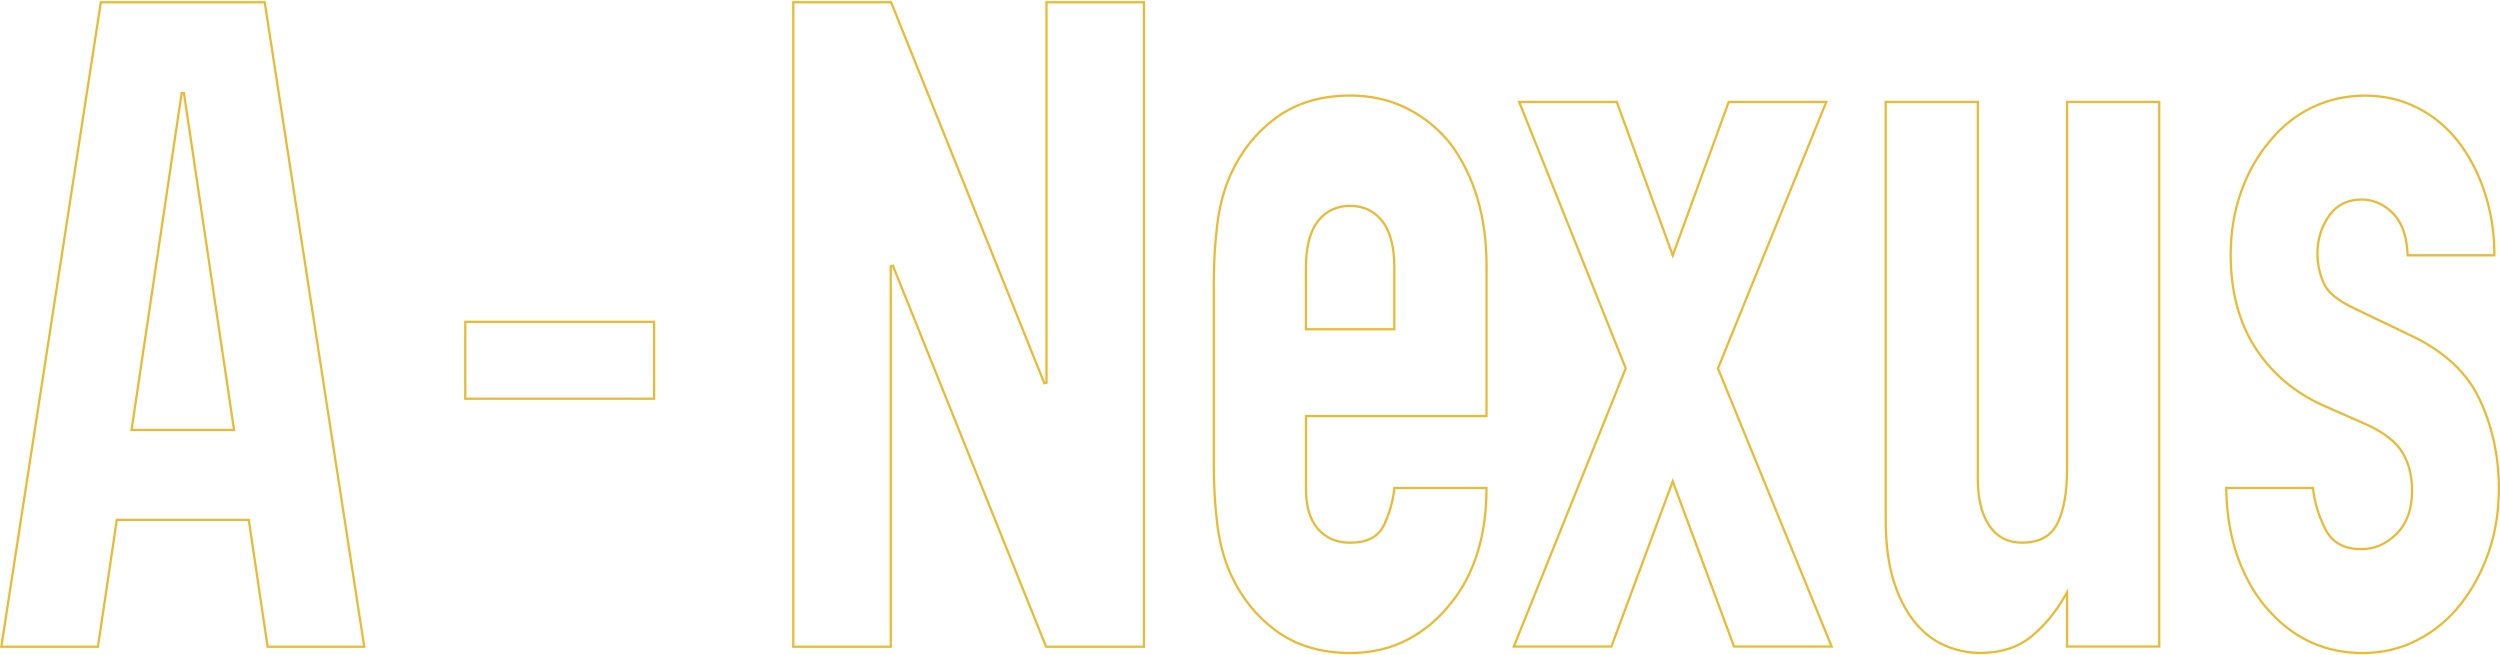
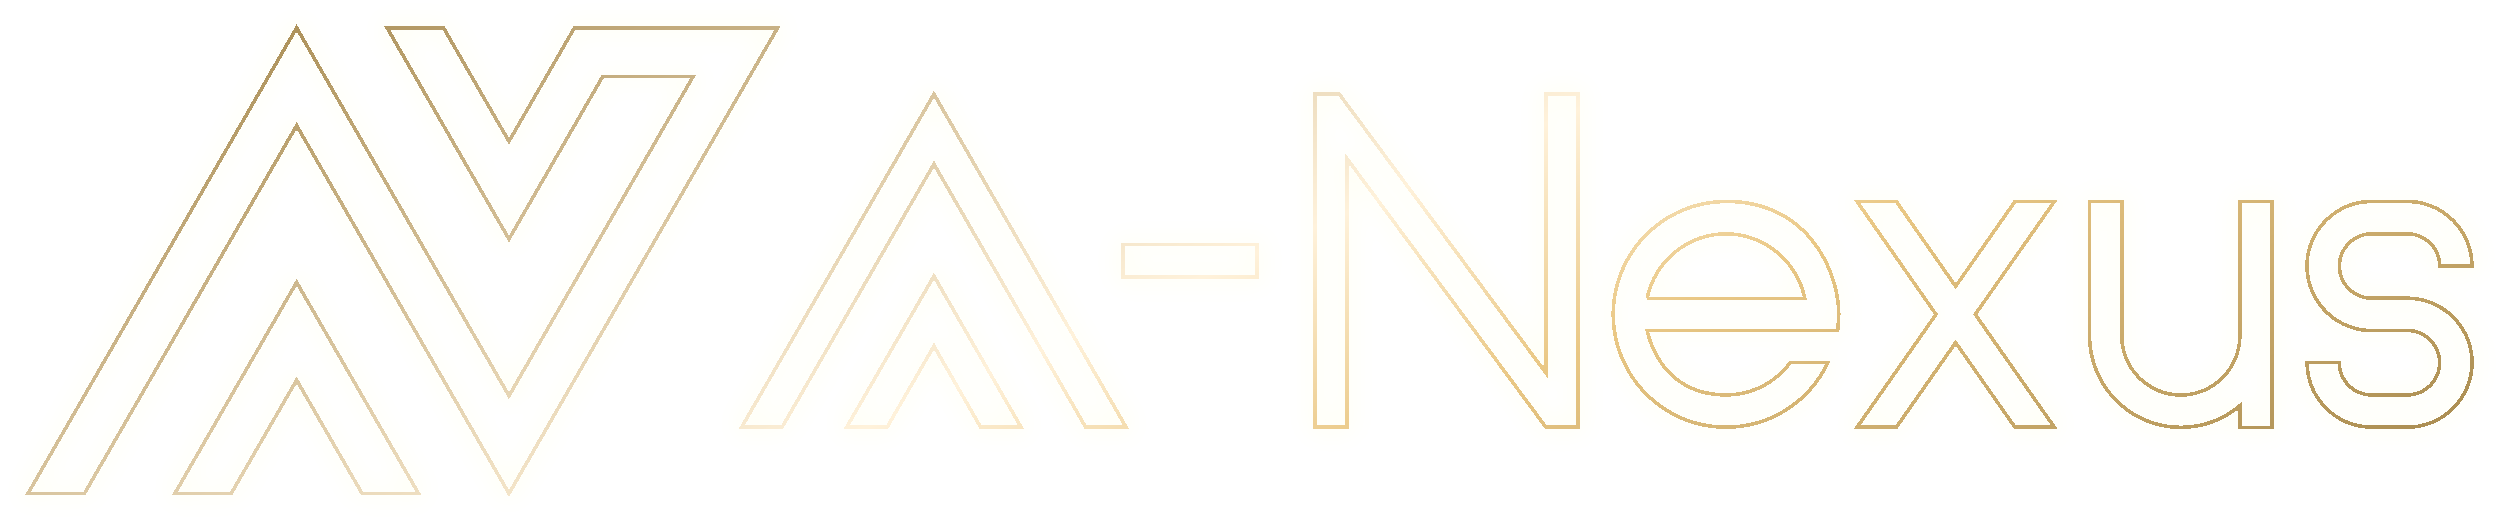
- <svg xmlns="http://www.w3.org/2000/svg" width="1100" height="288" viewBox="0 0 1100 288" fill="none">
-   <path d="M116.479 0.995L160.266 284.568H117.75L109.525 229.163L109.462 228.736H51.387L51.324 229.163L43.099 284.568H0.581L44.37 0.995H116.479ZM57.967 188.606L57.882 189.18H102.982L102.897 188.606L80.927 40.946H79.938L57.967 188.606Z" stroke="#EABA35" />
-   <path d="M287.81 141.598V175.432H204.721V141.598H287.81Z" stroke="#EABA35" />
-   <path d="M392.094 0.995L459.492 168.604L460.456 168.417V0.995H503.346V284.568H460.294L392.896 116.959L391.932 117.146V284.568H349.043V0.995H392.094Z" stroke="#EABA35" />
-   <path d="M594.065 42.039C602.946 42.039 611.133 43.835 618.424 47.379L619.126 47.728L619.129 47.729L619.158 47.743C626.616 51.522 633.048 56.77 638.288 63.362H638.289C648.745 77.501 654.069 95.459 654.069 116.815V183.076H574.642V215.414C574.642 222.596 576.274 228.309 579.569 232.341L579.893 232.726C583.376 236.748 588.162 238.782 594.078 238.782C597.81 238.782 600.921 238.149 603.417 236.836C605.765 235.601 607.544 233.778 608.776 231.37L609.015 230.881V230.88C611.311 225.923 612.796 220.896 613.404 215.905L613.513 214.906L613.514 214.903L613.531 214.715H654.054V214.929C654.054 235.653 648.772 252.62 638.389 265.41L637.891 266.016L637.884 266.025C632.817 272.393 626.669 277.535 619.634 281.275L618.951 281.632C611.616 285.406 603.247 287.319 594.078 287.319C581.872 287.319 571.329 284.325 562.725 278.423L561.899 277.843L561.898 277.842L561.081 277.248C552.981 271.252 546.572 263.345 542.022 253.727L541.573 252.76V252.758L541.043 251.57C538.621 245.966 536.875 239.571 535.858 232.514L535.651 230.992V230.991L535.461 229.456C534.541 221.726 534.074 213.203 534.074 204.073V125.284C534.074 116.168 534.541 107.633 535.461 99.902L535.651 98.367C536.629 90.705 538.448 83.792 541.043 77.788L541.573 76.6V76.599C546.147 66.556 552.698 58.333 561.081 52.112L561.898 51.516C570.665 45.23 581.479 42.039 594.065 42.039ZM594.05 90.589C588.328 90.589 583.653 92.714 580.205 96.925L579.875 97.339C576.358 101.879 574.613 108.766 574.613 117.729V144.882H613.501V117.729C613.501 109.046 611.863 102.311 608.563 97.772L608.239 97.339H608.238C604.762 92.869 599.972 90.589 594.065 90.589H594.05Z" stroke="#EABA35" />
-   <path d="M711.39 44.867L735.537 111.086L736.007 112.374L736.477 111.086L760.624 44.867H803.565L803.448 45.164L755.976 161.891L755.899 162.08L755.976 162.269L805.925 284.476H762.981L762.929 284.333L762.928 284.331L736.476 213.027L736.007 211.763L735.538 213.027L709.021 284.476H666.085L715.249 162.266L715.324 162.08L715.25 161.894L668.44 44.867H711.39Z" stroke="#EABA35" />
-   <path d="M870.241 44.867V210.687C870.241 219.099 871.828 225.887 875.001 230.847L875.312 231.322H875.313C878.701 236.321 883.428 238.769 889.679 238.769C893.422 238.769 896.587 238.098 899.182 236.706C901.784 235.311 903.782 233.208 905.211 230.397L905.21 230.396C908.093 224.75 909.517 216.516 909.517 205.959V44.867H950.057V284.476H909.517V260.605L908.584 262.231C904.629 269.119 899.888 274.919 894.483 279.495L893.958 279.934C888.058 284.803 880.419 287.29 871.216 287.29C866.553 287.29 861.81 286.387 857.126 284.586L856.189 284.214L856.188 284.213L855.723 284.019C850.921 281.962 846.56 278.599 842.733 274.015H842.734C839.05 269.599 836.015 263.941 833.709 257.157L833.257 255.785L833.04 255.091C830.833 247.863 829.703 238.958 829.703 228.599V44.867H870.241Z" stroke="#EABA35" />
-   <path d="M1040.69 42.068C1048.8 42.068 1056.44 43.822 1063.4 47.285V47.286C1070.12 50.643 1076.01 55.382 1080.89 61.39L1081.36 61.975C1086.18 68.069 1090.05 75.341 1092.92 83.642L1093.19 84.449C1096.07 93.093 1097.53 102.395 1097.53 112.115V112.33H1059.34L1059.33 112.123C1059.08 104.348 1057.07 98.316 1053.28 94.252L1052.91 93.866V93.865L1052.54 93.495C1048.63 89.727 1044.11 87.79 1039.11 87.79C1033.14 87.79 1028.4 90.068 1025.07 94.561L1024.75 95.002C1021.38 99.819 1019.67 105.42 1019.67 111.629C1019.67 115.714 1020.48 119.781 1022.07 123.724L1022.4 124.511C1024.23 128.743 1029.01 132.565 1036.43 135.948V135.949L1060.04 147.275L1060.05 147.278C1074.98 154.182 1085.38 163.75 1091.01 175.675V175.676L1091.02 175.688L1091.03 175.716C1096.64 187.655 1099.5 200.847 1099.5 214.958C1099.5 224.991 1097.98 234.448 1094.97 243.088C1092.05 251.441 1088.05 258.948 1083.04 265.404L1082.55 266.025C1077.47 272.407 1071.34 277.55 1064.29 281.289L1063.61 281.646L1063.61 281.647C1056.28 285.422 1048.17 287.333 1039.52 287.333C1023.54 287.333 1009.92 281.317 998.991 269.429L998.474 268.859L998.469 268.853L997.956 268.292C992.862 262.625 988.638 255.547 985.385 247.226L985.062 246.39V246.389L984.747 245.545C981.642 237.062 979.899 227.161 979.551 216.06L979.521 214.946V214.729H1017.7L1017.72 214.915V214.916C1018.44 221.065 1020.17 226.863 1022.85 232.189L1023.39 233.248C1024.89 236.056 1026.93 238.159 1029.56 239.556C1032.19 240.95 1035.37 241.625 1039.12 241.625C1044.64 241.625 1049.67 239.473 1054.08 235.266L1054.5 234.852C1059.05 230.335 1061.32 223.937 1061.32 215.901C1061.32 209.589 1059.97 204.061 1057.28 199.469L1057.02 199.028L1057.02 199.027L1056.74 198.59C1053.91 194.242 1048.96 190.404 1042.08 187.17L1041.38 186.849L1041.38 186.847L1022.13 178.364H1022.13C1009.95 172.879 1000.16 164.71 993.025 154.075L992.344 153.039L992.343 153.038C985.164 141.921 981.503 128.15 981.503 112.115C981.503 102.383 982.992 93.206 985.939 84.788L986.229 83.975C989.259 75.613 993.465 68.258 998.727 62.087L999.239 61.495L999.247 61.485C1004.31 55.407 1010.34 50.65 1017.13 47.363L1017.8 47.049L1017.8 47.048C1024.87 43.739 1032.57 42.068 1040.69 42.068Z" stroke="#EABA35" />
+ <svg xmlns="http://www.w3.org/2000/svg" width="1049" height="219" viewBox="0 0 1049 219" fill="none">
+   <g filter="url(#filter0_d_413_1029)">
+     <path d="M73.352 207.082H96.983L124.462 159.461L151.94 207.082H175.625L124.462 118.457L73.352 207.082Z" stroke="url(#paint0_linear_413_1029)" stroke-width="1.5" shape-rendering="crispEdges" />
+     <path d="M241.042 11.662L213.564 59.283L186.085 11.662H162.4L213.564 100.287L252.858 32.164H290.797L213.564 166.078L124.462 11.662L11.729 207.082H35.413L124.462 52.666L213.564 207.082L326.297 11.662H241.042Z" stroke="url(#paint1_linear_413_1029)" stroke-width="1.5" shape-rendering="crispEdges" />
+     <path d="M355.238 179.258H372.203L391.877 145.196L411.496 179.258H428.461L391.877 115.854L355.238 179.258Z" stroke="url(#paint2_linear_413_1029)" stroke-width="1.5" shape-rendering="crispEdges" />
+     <path d="M311.175 179.258H328.139L391.877 68.829L455.56 179.258H472.524L391.877 39.486L311.175 179.258Z" stroke="url(#paint3_linear_413_1029)" stroke-width="1.5" shape-rendering="crispEdges" />
+     <path d="M939.823 140.966C939.823 154.634 928.712 165.753 915.054 165.753C901.396 165.753 890.285 154.634 890.285 140.966V84.613H876.79V140.966C876.79 162.119 893.971 179.312 915.108 179.312C924.214 179.312 932.994 176.058 939.877 170.2V179.312H953.372V84.558H939.877V140.912L939.823 140.966Z" stroke="url(#paint4_linear_413_1029)" stroke-width="1.5" shape-rendering="crispEdges" />
+     <path d="M648.669 156.532L561.951 39.486H551.762V179.258H565.312V66.714L648.669 179.258H662.164V39.486H648.669V156.532Z" stroke="url(#paint5_linear_413_1029)" stroke-width="1.5" shape-rendering="crispEdges" />
+     <path d="M724.221 84.558C698.152 84.558 676.906 105.82 676.906 131.908C676.906 157.997 698.152 179.258 724.221 179.258C742.757 179.258 759.179 168.627 766.93 152.193H751.158C744.871 160.6 735.061 165.698 724.221 165.698C696.797 165.698 691.54 140.695 691.16 138.634H771.103C771.103 138.634 771.537 133.481 771.537 131.854C771.537 114.932 759.559 84.504 724.221 84.504V84.558ZM691.16 125.183C694.304 109.562 708.124 98.118 724.221 98.118C740.318 98.118 754.139 109.562 757.282 125.183H691.106H691.16Z" stroke="url(#paint6_linear_413_1029)" stroke-width="1.5" shape-rendering="crispEdges" />
+     <path d="M527.481 102.62H471.223V116.125H527.481V102.62Z" stroke="url(#paint7_linear_413_1029)" stroke-width="1.5" shape-rendering="crispEdges" />
+     <path d="M845.463 84.558L820.586 120.138L795.709 84.558H779.233L812.348 131.908L779.233 179.258H795.709L820.586 143.732L845.463 179.258H861.994L828.824 131.908L861.994 84.558H845.463Z" stroke="url(#paint8_linear_413_1029)" stroke-width="1.5" shape-rendering="crispEdges" />
+     <path d="M1025.73 130.064C1021.17 126.864 1015.81 125.128 1010.23 125.128H995.105C987.626 125.128 981.61 119.054 981.61 111.623C981.61 104.192 987.68 98.118 995.105 98.118H1010.23C1017.71 98.118 1023.72 104.192 1023.72 111.623H1037.22C1037.22 96.708 1025.08 84.558 1010.17 84.558H995.051C980.146 84.558 968.006 96.708 968.006 111.623C968.006 120.41 972.342 128.654 979.55 133.752C984.157 136.952 989.468 138.688 995.051 138.688H1010.17C1017.65 138.688 1023.67 144.763 1023.67 152.193C1023.67 159.624 1017.6 165.698 1010.17 165.698H995.051C987.572 165.698 981.556 159.624 981.556 152.139H968.06C968.06 167.054 980.201 179.204 995.105 179.204H1010.23C1025.13 179.204 1037.27 167.054 1037.27 152.139C1037.27 143.352 1032.94 135.054 1025.73 130.01V130.064Z" stroke="url(#paint9_linear_413_1029)" stroke-width="1.5" shape-rendering="crispEdges" />
+   </g>
+   <defs>
+     <filter id="filter0_d_413_1029" x="0.43" y="0.162" width="1047.59" height="218.421" filterUnits="userSpaceOnUse" color-interpolation-filters="sRGB">
+       <feFlood flood-opacity="0" result="BackgroundImageFix" />
+       <feColorMatrix in="SourceAlpha" type="matrix" values="0 0 0 0 0 0 0 0 0 0 0 0 0 0 0 0 0 0 127 0" result="hardAlpha" />
+       <feOffset />
+       <feGaussianBlur stdDeviation="5" />
+       <feComposite in2="hardAlpha" operator="out" />
+       <feColorMatrix type="matrix" values="0 0 0 0 1 0 0 0 0 1 0 0 0 0 0.858 0 0 0 1 0" />
+       <feBlend mode="normal" in2="BackgroundImageFix" result="effect1_dropShadow_413_1029" />
+       <feBlend mode="normal" in="SourceGraphic" in2="effect1_dropShadow_413_1029" result="shape" />
+     </filter>
+     <linearGradient id="paint0_linear_413_1029" x1="1037.27" y1="207.082" x2="802.151" y2="-320.366" gradientUnits="userSpaceOnUse">
+       <stop offset="0.021" stop-color="#A5884D" />
+       <stop offset="0.361" stop-color="#EAC885" />
+       <stop offset="0.519" stop-color="#FFF2DB" />
+       <stop offset="1" stop-color="#A5884D" />
+     </linearGradient>
+     <linearGradient id="paint1_linear_413_1029" x1="1037.27" y1="207.082" x2="802.151" y2="-320.366" gradientUnits="userSpaceOnUse">
+       <stop offset="0.021" stop-color="#A5884D" />
+       <stop offset="0.361" stop-color="#EAC885" />
+       <stop offset="0.519" stop-color="#FFF2DB" />
+       <stop offset="1" stop-color="#A5884D" />
+     </linearGradient>
+     <linearGradient id="paint2_linear_413_1029" x1="1037.27" y1="207.082" x2="802.151" y2="-320.366" gradientUnits="userSpaceOnUse">
+       <stop offset="0.021" stop-color="#A5884D" />
+       <stop offset="0.361" stop-color="#EAC885" />
+       <stop offset="0.519" stop-color="#FFF2DB" />
+       <stop offset="1" stop-color="#A5884D" />
+     </linearGradient>
+     <linearGradient id="paint3_linear_413_1029" x1="1037.27" y1="207.082" x2="802.151" y2="-320.366" gradientUnits="userSpaceOnUse">
+       <stop offset="0.021" stop-color="#A5884D" />
+       <stop offset="0.361" stop-color="#EAC885" />
+       <stop offset="0.519" stop-color="#FFF2DB" />
+       <stop offset="1" stop-color="#A5884D" />
+     </linearGradient>
+     <linearGradient id="paint4_linear_413_1029" x1="1037.27" y1="207.082" x2="802.151" y2="-320.366" gradientUnits="userSpaceOnUse">
+       <stop offset="0.021" stop-color="#A5884D" />
+       <stop offset="0.361" stop-color="#EAC885" />
+       <stop offset="0.519" stop-color="#FFF2DB" />
+       <stop offset="1" stop-color="#A5884D" />
+     </linearGradient>
+     <linearGradient id="paint5_linear_413_1029" x1="1037.27" y1="207.082" x2="802.151" y2="-320.366" gradientUnits="userSpaceOnUse">
+       <stop offset="0.021" stop-color="#A5884D" />
+       <stop offset="0.361" stop-color="#EAC885" />
+       <stop offset="0.519" stop-color="#FFF2DB" />
+       <stop offset="1" stop-color="#A5884D" />
+     </linearGradient>
+     <linearGradient id="paint6_linear_413_1029" x1="1037.27" y1="207.082" x2="802.151" y2="-320.366" gradientUnits="userSpaceOnUse">
+       <stop offset="0.021" stop-color="#A5884D" />
+       <stop offset="0.361" stop-color="#EAC885" />
+       <stop offset="0.519" stop-color="#FFF2DB" />
+       <stop offset="1" stop-color="#A5884D" />
+     </linearGradient>
+     <linearGradient id="paint7_linear_413_1029" x1="1037.27" y1="207.082" x2="802.151" y2="-320.366" gradientUnits="userSpaceOnUse">
+       <stop offset="0.021" stop-color="#A5884D" />
+       <stop offset="0.361" stop-color="#EAC885" />
+       <stop offset="0.519" stop-color="#FFF2DB" />
+       <stop offset="1" stop-color="#A5884D" />
+     </linearGradient>
+     <linearGradient id="paint8_linear_413_1029" x1="1037.27" y1="207.082" x2="802.151" y2="-320.366" gradientUnits="userSpaceOnUse">
+       <stop offset="0.021" stop-color="#A5884D" />
+       <stop offset="0.361" stop-color="#EAC885" />
+       <stop offset="0.519" stop-color="#FFF2DB" />
+       <stop offset="1" stop-color="#A5884D" />
+     </linearGradient>
+     <linearGradient id="paint9_linear_413_1029" x1="1037.27" y1="207.082" x2="802.151" y2="-320.366" gradientUnits="userSpaceOnUse">
+       <stop offset="0.021" stop-color="#A5884D" />
+       <stop offset="0.361" stop-color="#EAC885" />
+       <stop offset="0.519" stop-color="#FFF2DB" />
+       <stop offset="1" stop-color="#A5884D" />
+     </linearGradient>
+   </defs>
</svg>
